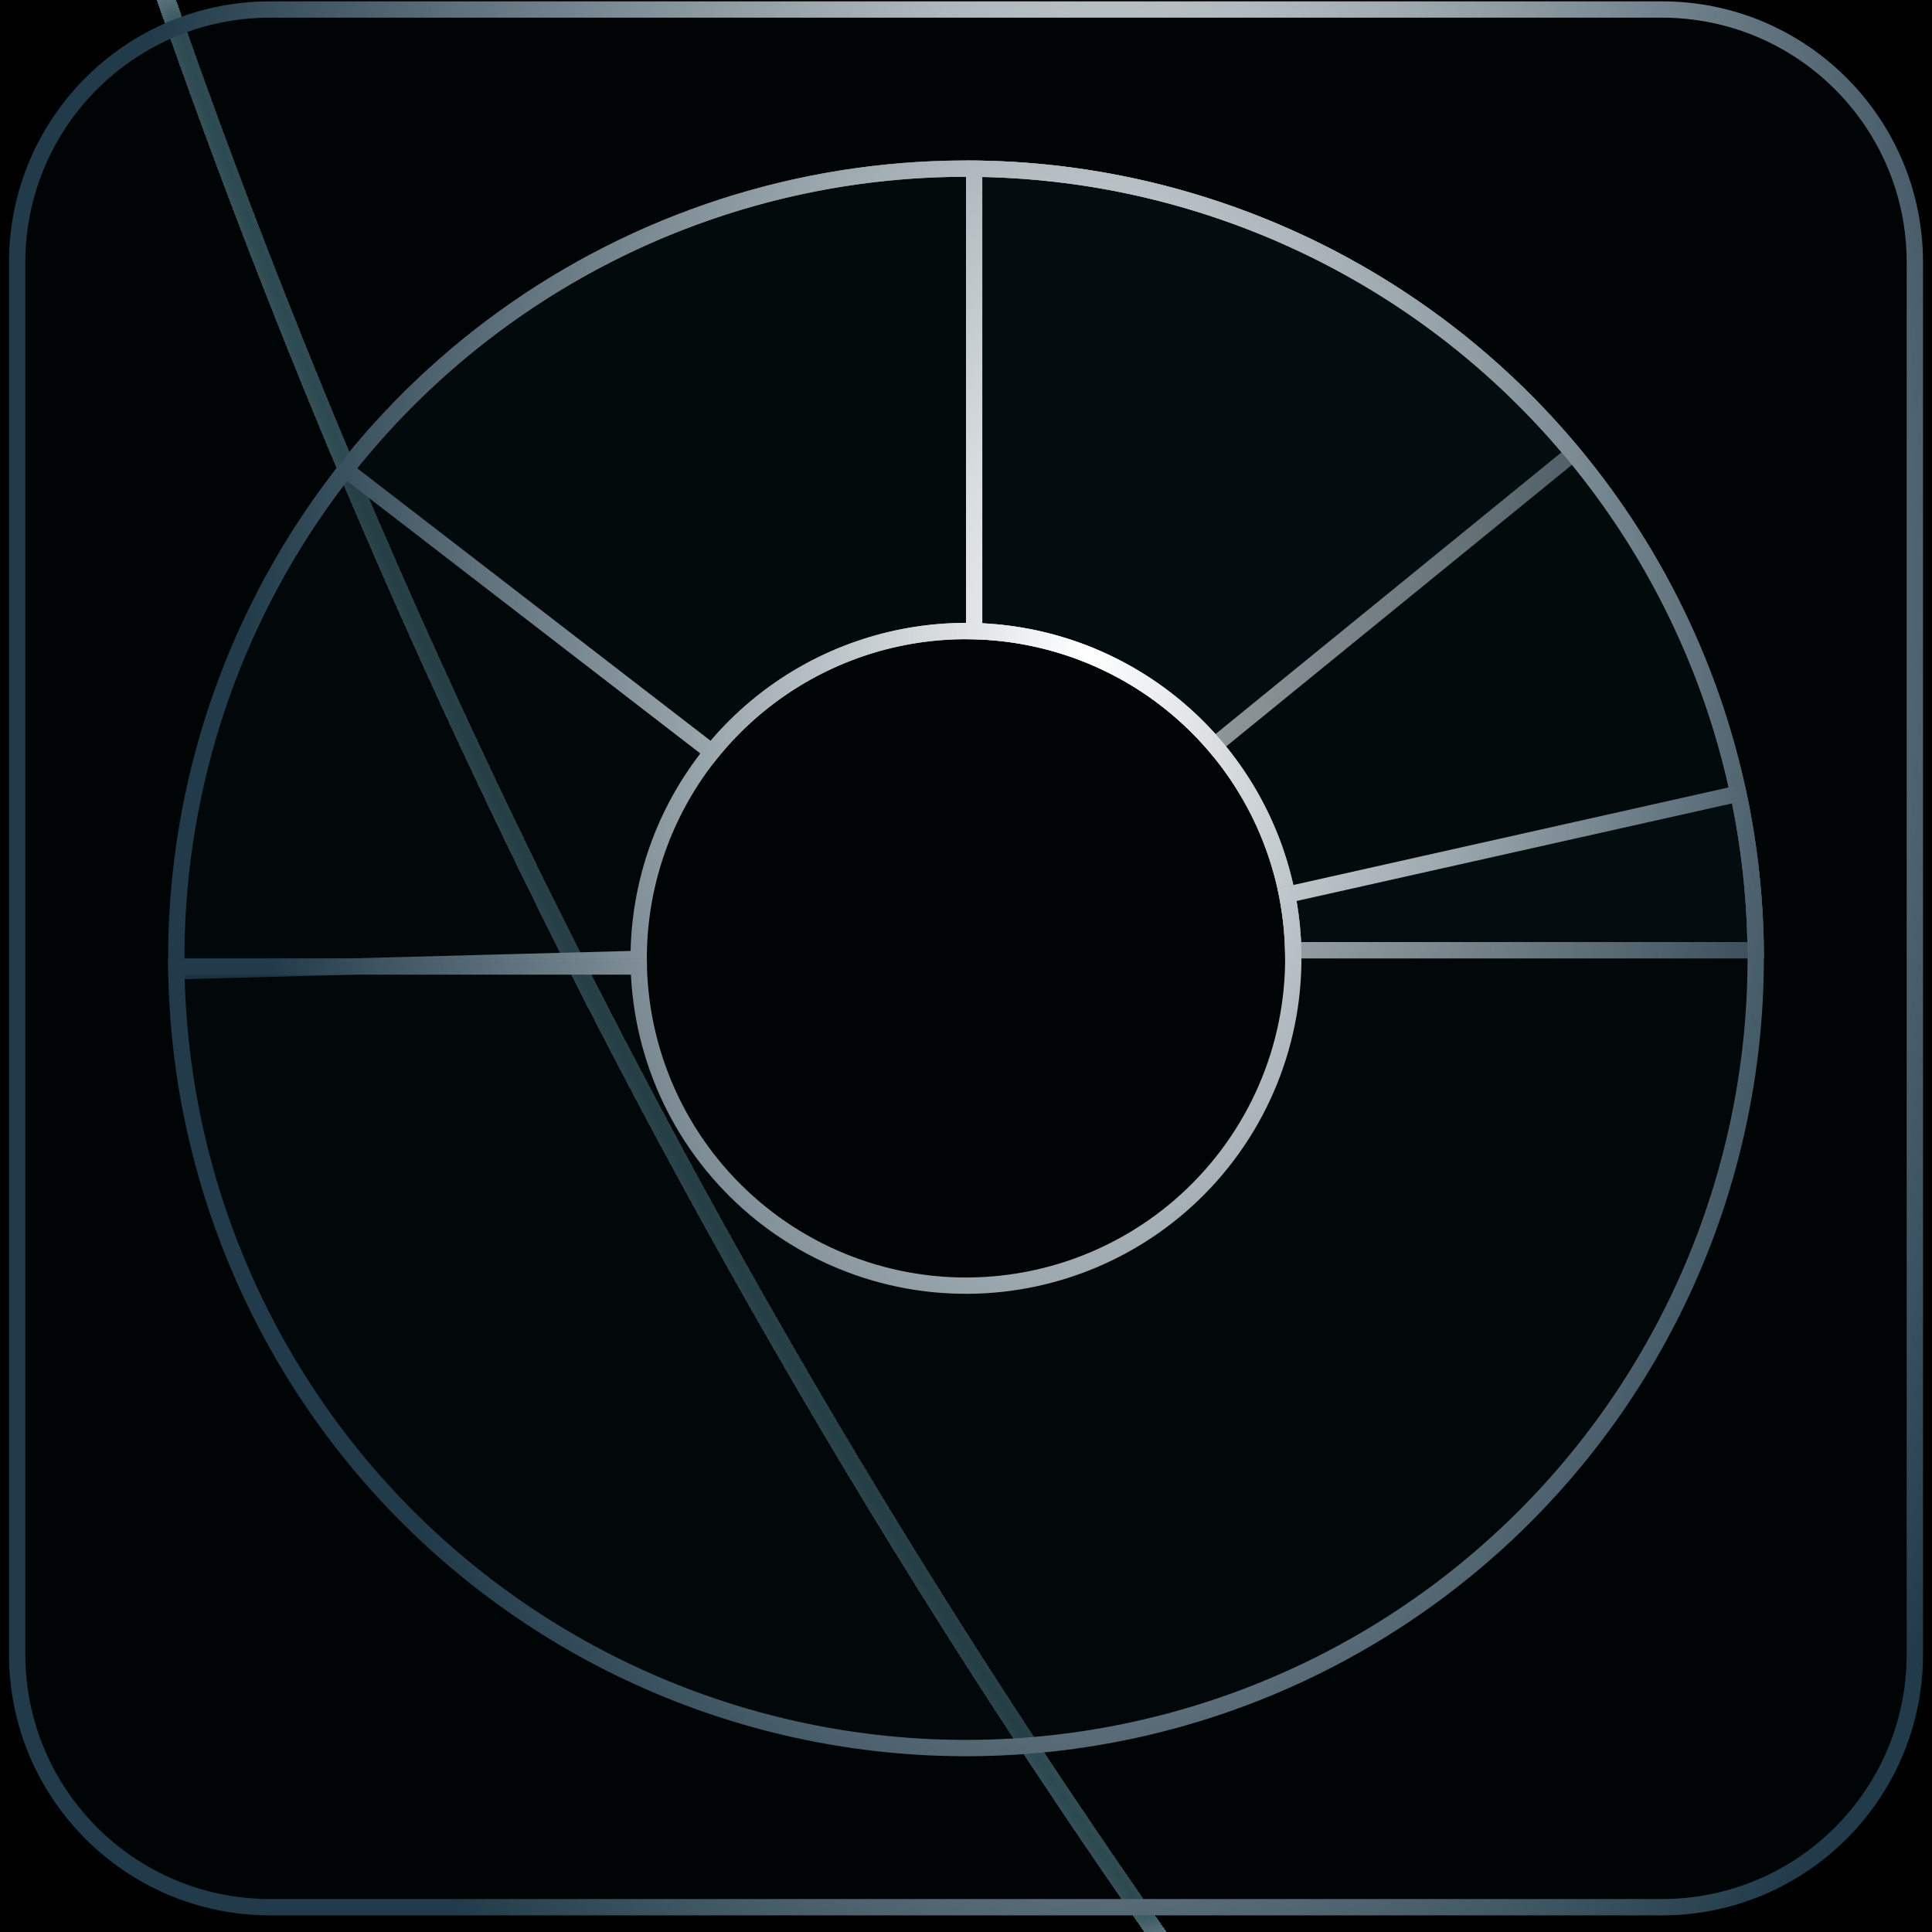
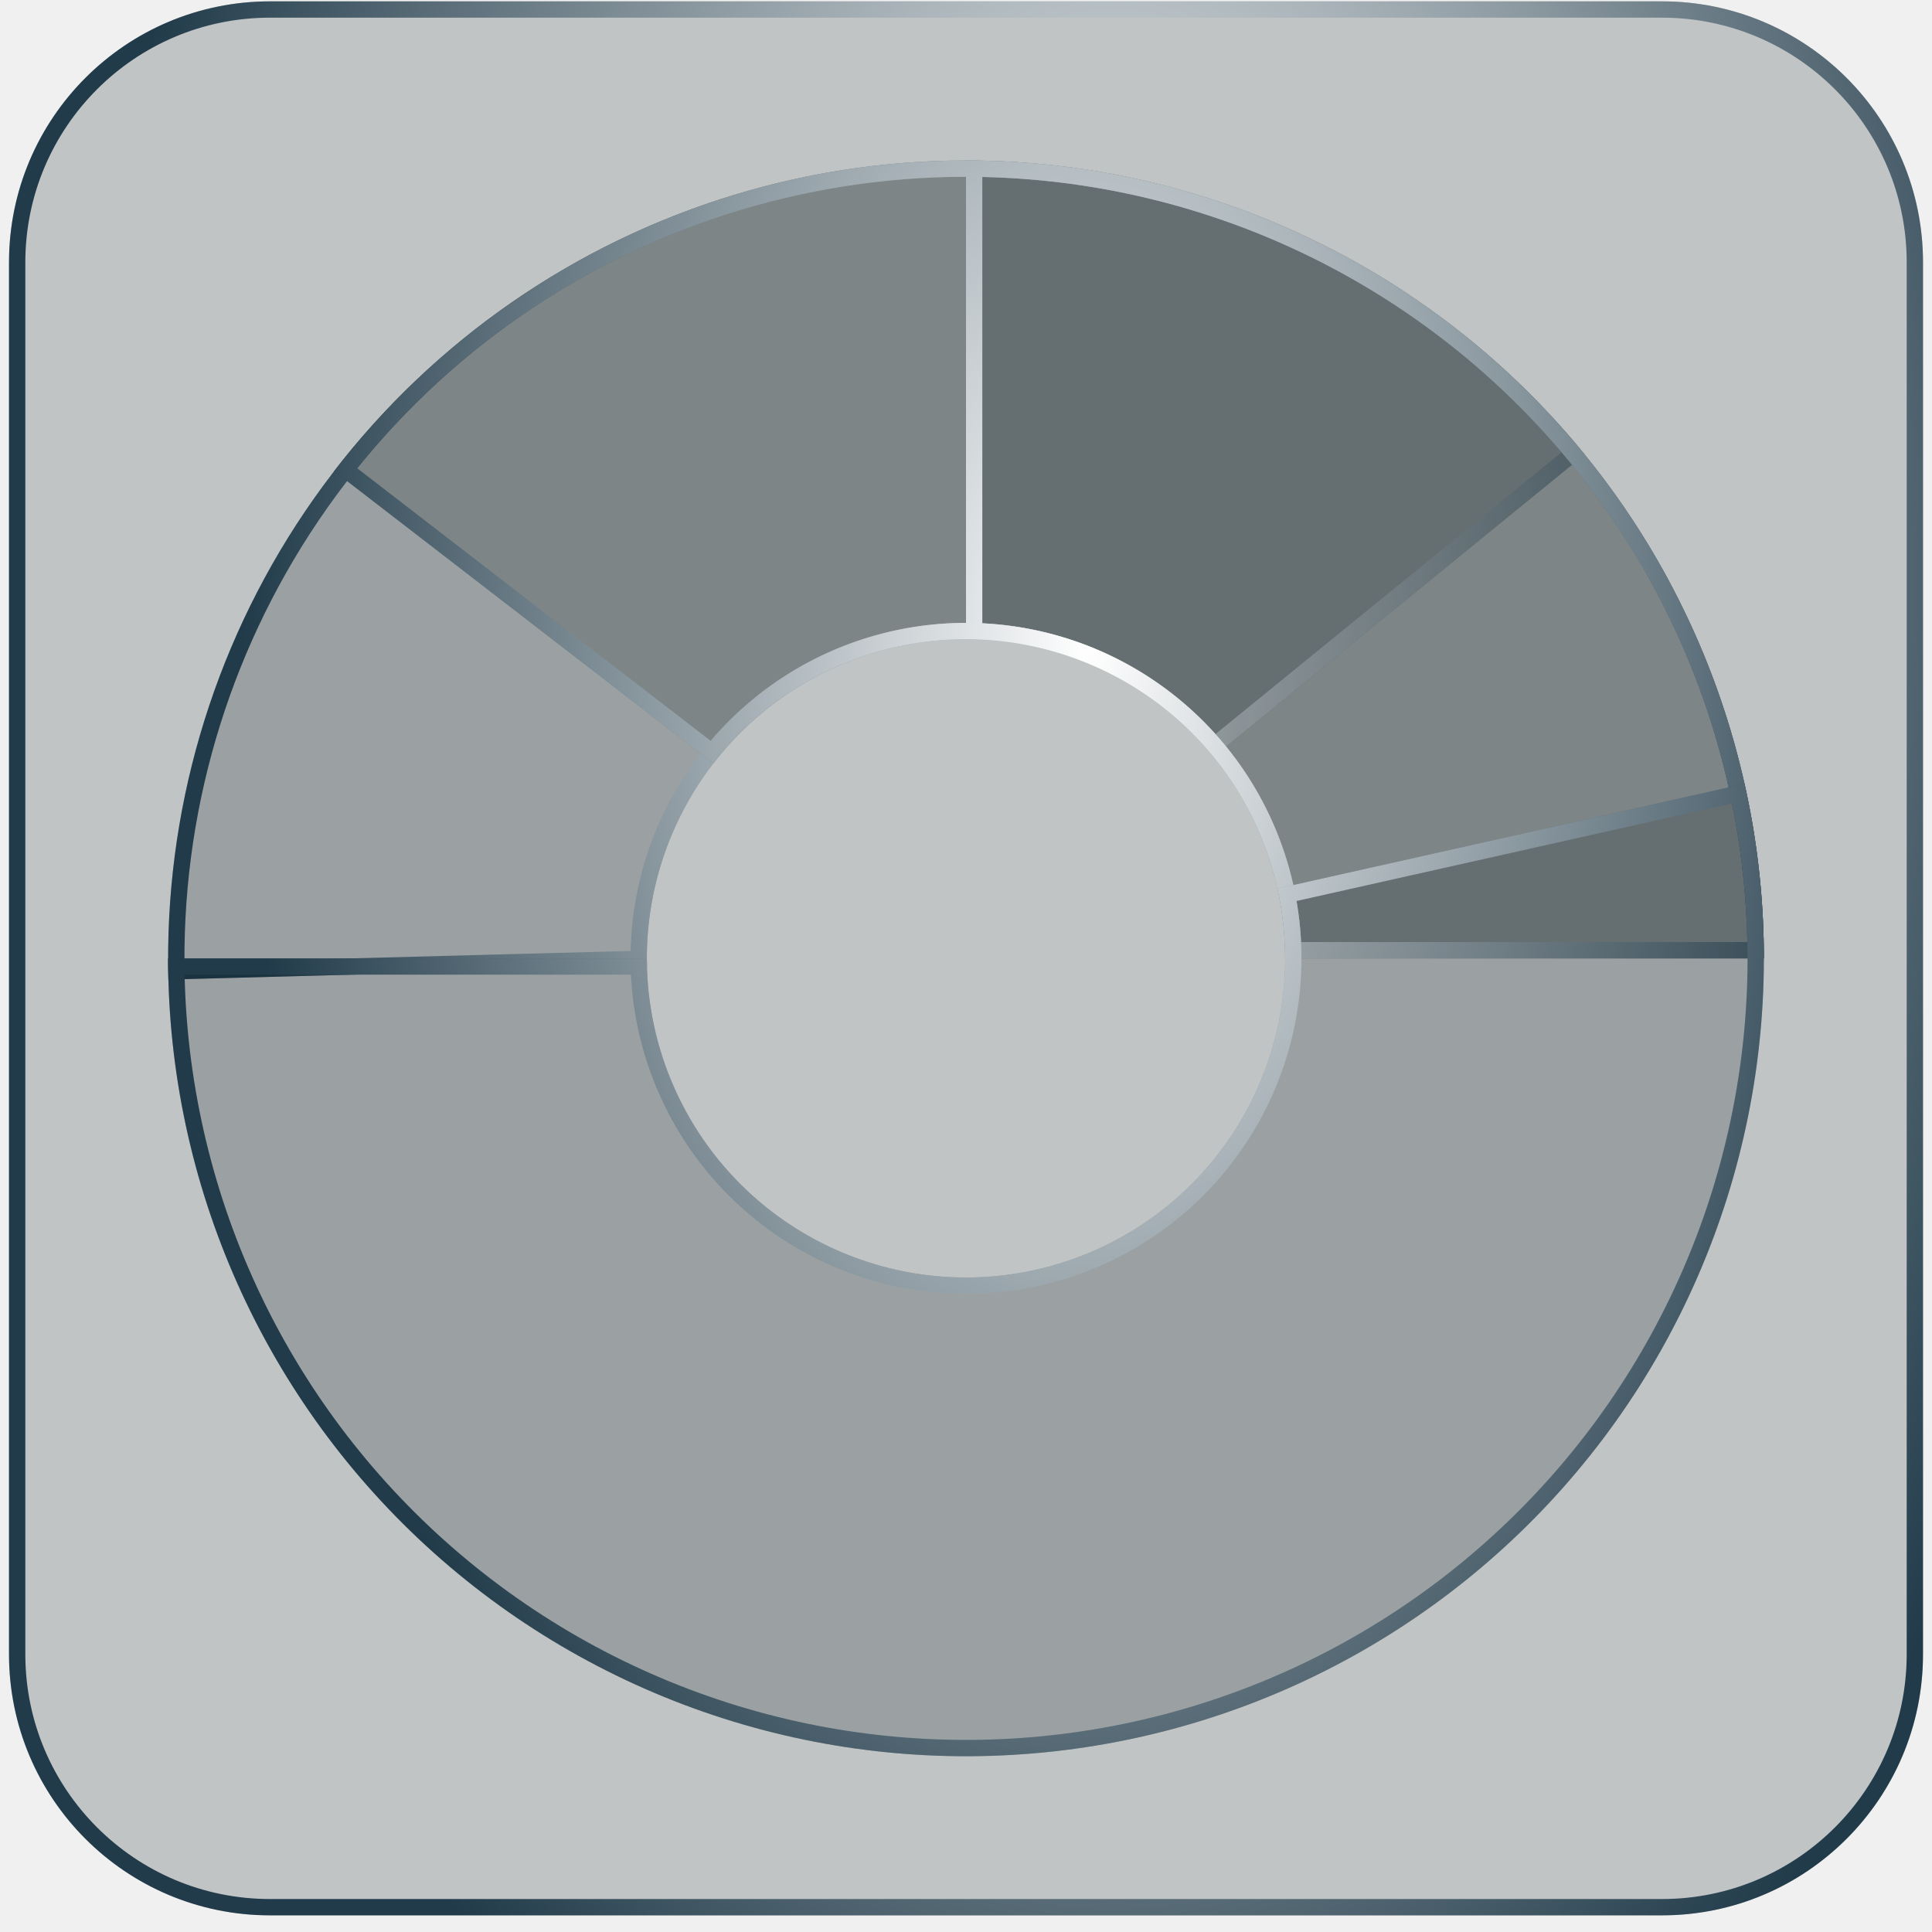
<svg xmlns="http://www.w3.org/2000/svg" width="114" height="114" viewBox="0 0 114 114" fill="none">
-   <rect width="114" height="114" fill="#343434" />
-   <g id="MacBook Pro 14&quot; - 46" clip-path="url(#clip0_596_8907)">
-     <rect width="1512" height="7618" transform="translate(-309 -5616)" fill="black" />
-     <g id="Group 630">
-       <g id="Frame 30772" clip-path="url(#clip1_596_8907)">
-         <g id="Ellipse 20" filter="url(#filter0_bi_596_8907)">
-           <circle cx="452.183" cy="-154.166" r="468.334" stroke="url(#paint0_radial_596_8907)" stroke-opacity="0.6" stroke-width="1.035" />
-         </g>
-         <g id="Ellipse 21" filter="url(#filter1_bi_596_8907)">
-           <circle cx="452.177" cy="-154.169" r="623.554" stroke="url(#paint1_radial_596_8907)" stroke-opacity="0.6" stroke-width="1.035" />
-         </g>
-         <g id="Group 478">
-           <g id="Group 418">
-             <g id="Rectangle 126" filter="url(#filter2_b_596_8907)">
-               <rect x="0.531" y="0.08" width="112.938" height="112.938" rx="15.405" fill="#071619" fill-opacity="0.2" />
-               <rect x="1.013" y="0.561" width="111.975" height="111.975" rx="14.923" stroke="url(#paint2_radial_596_8907)" stroke-width="0.963" />
-             </g>
-           </g>
-         </g>
-         <g id="Group 604">
-           <g id="Ellipse 42" filter="url(#filter3_b_596_8907)">
-             <mask id="path-5-inside-1_596_8907" fill="white">
-               <path d="M93.504 26.817C87.298 19.197 78.863 13.711 69.382 11.126C59.9 8.542 49.848 8.989 40.633 12.405C31.419 15.821 23.505 22.035 18 30.176C12.495 38.317 9.675 47.976 9.937 57.8L38.175 57.049C38.07 53.12 39.198 49.256 41.4 46C43.602 42.743 46.768 40.258 50.453 38.891C54.139 37.525 58.16 37.346 61.953 38.38C65.745 39.413 69.119 41.608 71.602 44.656L93.504 26.817Z" />
-             </mask>
-             <path d="M93.504 26.817C87.298 19.197 78.863 13.711 69.382 11.126C59.9 8.542 49.848 8.989 40.633 12.405C31.419 15.821 23.505 22.035 18 30.176C12.495 38.317 9.675 47.976 9.937 57.8L38.175 57.049C38.07 53.12 39.198 49.256 41.4 46C43.602 42.743 46.768 40.258 50.453 38.891C54.139 37.525 58.16 37.346 61.953 38.38C65.745 39.413 69.119 41.608 71.602 44.656L93.504 26.817Z" fill="#071619" fill-opacity="0.2" />
-             <path d="M93.504 26.817C87.298 19.197 78.863 13.711 69.382 11.126C59.9 8.542 49.848 8.989 40.633 12.405C31.419 15.821 23.505 22.035 18 30.176C12.495 38.317 9.675 47.976 9.937 57.8L38.175 57.049C38.07 53.12 39.198 49.256 41.4 46C43.602 42.743 46.768 40.258 50.453 38.891C54.139 37.525 58.16 37.346 61.953 38.38C65.745 39.413 69.119 41.608 71.602 44.656L93.504 26.817Z" stroke="url(#paint3_radial_596_8907)" stroke-width="1.926" mask="url(#path-5-inside-1_596_8907)" />
-           </g>
-           <g id="Ellipse 43" filter="url(#filter4_b_596_8907)">
-             <mask id="path-6-inside-2_596_8907" fill="white">
-               <path d="M104.08 56.549C104.08 46.721 101.005 37.141 95.285 29.149C89.566 21.157 81.489 15.156 72.187 11.986C62.885 8.815 52.825 8.636 43.415 11.471C34.006 14.307 25.72 20.016 19.718 27.798L42.087 45.048C44.488 41.936 47.802 39.652 51.566 38.518C55.33 37.383 59.354 37.456 63.075 38.724C66.796 39.992 70.026 42.392 72.314 45.589C74.602 48.785 75.832 52.618 75.832 56.549H104.08Z" />
-             </mask>
-             <path d="M104.08 56.549C104.08 46.721 101.005 37.141 95.285 29.149C89.566 21.157 81.489 15.156 72.187 11.986C62.885 8.815 52.825 8.636 43.415 11.471C34.006 14.307 25.72 20.016 19.718 27.798L42.087 45.048C44.488 41.936 47.802 39.652 51.566 38.518C55.33 37.383 59.354 37.456 63.075 38.724C66.796 39.992 70.026 42.392 72.314 45.589C74.602 48.785 75.832 52.618 75.832 56.549H104.08Z" fill="#071619" fill-opacity="0.2" />
-             <path d="M104.08 56.549C104.08 46.721 101.005 37.141 95.285 29.149C89.566 21.157 81.489 15.156 72.187 11.986C62.885 8.815 52.825 8.636 43.415 11.471C34.006 14.307 25.72 20.016 19.718 27.798L42.087 45.048C44.488 41.936 47.802 39.652 51.566 38.518C55.33 37.383 59.354 37.456 63.075 38.724C66.796 39.992 70.026 42.392 72.314 45.589C74.602 48.785 75.832 52.618 75.832 56.549H104.08Z" stroke="url(#paint4_radial_596_8907)" stroke-width="1.926" mask="url(#path-6-inside-2_596_8907)" />
-           </g>
-           <g id="Ellipse 44" filter="url(#filter5_b_596_8907)">
-             <mask id="path-7-inside-3_596_8907" fill="white">
-               <path d="M104.08 56.549C104.08 50.366 102.862 44.244 100.496 38.532C98.13 32.82 94.662 27.63 90.29 23.258C85.919 18.886 80.729 15.418 75.017 13.053C69.305 10.687 63.183 9.469 57 9.469L57 37.717C59.473 37.717 61.922 38.204 64.207 39.15C66.491 40.097 68.567 41.484 70.316 43.233C72.065 44.981 73.452 47.057 74.398 49.342C75.345 51.627 75.832 54.076 75.832 56.549H104.08Z" />
-             </mask>
-             <path d="M104.08 56.549C104.08 50.366 102.862 44.244 100.496 38.532C98.13 32.82 94.662 27.63 90.29 23.258C85.919 18.886 80.729 15.418 75.017 13.053C69.305 10.687 63.183 9.469 57 9.469L57 37.717C59.473 37.717 61.922 38.204 64.207 39.15C66.491 40.097 68.567 41.484 70.316 43.233C72.065 44.981 73.452 47.057 74.398 49.342C75.345 51.627 75.832 54.076 75.832 56.549H104.08Z" fill="#071619" fill-opacity="0.2" />
-             <path d="M104.08 56.549C104.08 50.366 102.862 44.244 100.496 38.532C98.13 32.82 94.662 27.63 90.29 23.258C85.919 18.886 80.729 15.418 75.017 13.053C69.305 10.687 63.183 9.469 57 9.469L57 37.717C59.473 37.717 61.922 38.204 64.207 39.15C66.491 40.097 68.567 41.484 70.316 43.233C72.065 44.981 73.452 47.057 74.398 49.342C75.345 51.627 75.832 54.076 75.832 56.549H104.08Z" stroke="url(#paint5_radial_596_8907)" stroke-width="1.926" mask="url(#path-7-inside-3_596_8907)" />
-           </g>
-           <g id="Ellipse 45" filter="url(#filter6_b_596_8907)">
-             <mask id="path-8-inside-4_596_8907" fill="white">
-               <path d="M9.92 56.549C9.92 63.168 11.316 69.714 14.017 75.757C16.717 81.801 20.662 87.207 25.594 91.623C30.525 96.038 36.333 99.365 42.637 101.384C48.941 103.404 55.6 104.071 62.179 103.343C68.759 102.615 75.111 100.507 80.82 97.158C86.53 93.809 91.469 89.293 95.316 83.906C99.162 78.519 101.83 72.381 103.143 65.893C104.457 59.405 104.388 52.713 102.94 46.253L75.376 52.431C75.955 55.014 75.983 57.691 75.457 60.286C74.932 62.882 73.865 65.337 72.326 67.492C70.788 69.647 68.812 71.453 66.528 72.793C64.244 74.132 61.703 74.975 59.072 75.266C56.44 75.558 53.776 75.291 51.255 74.483C48.733 73.675 46.41 72.345 44.438 70.578C42.465 68.812 40.887 66.65 39.807 64.232C38.726 61.815 38.168 59.197 38.168 56.549L9.92 56.549Z" />
-             </mask>
-             <path d="M9.92 56.549C9.92 63.168 11.316 69.714 14.017 75.757C16.717 81.801 20.662 87.207 25.594 91.623C30.525 96.038 36.333 99.365 42.637 101.384C48.941 103.404 55.6 104.071 62.179 103.343C68.759 102.615 75.111 100.507 80.82 97.158C86.53 93.809 91.469 89.293 95.316 83.906C99.162 78.519 101.83 72.381 103.143 65.893C104.457 59.405 104.388 52.713 102.94 46.253L75.376 52.431C75.955 55.014 75.983 57.691 75.457 60.286C74.932 62.882 73.865 65.337 72.326 67.492C70.788 69.647 68.812 71.453 66.528 72.793C64.244 74.132 61.703 74.975 59.072 75.266C56.44 75.558 53.776 75.291 51.255 74.483C48.733 73.675 46.41 72.345 44.438 70.578C42.465 68.812 40.887 66.65 39.807 64.232C38.726 61.815 38.168 59.197 38.168 56.549L9.92 56.549Z" fill="#071619" fill-opacity="0.2" />
-             <path d="M9.92 56.549C9.92 63.168 11.316 69.714 14.017 75.757C16.717 81.801 20.662 87.207 25.594 91.623C30.525 96.038 36.333 99.365 42.637 101.384C48.941 103.404 55.6 104.071 62.179 103.343C68.759 102.615 75.111 100.507 80.82 97.158C86.53 93.809 91.469 89.293 95.316 83.906C99.162 78.519 101.83 72.381 103.143 65.893C104.457 59.405 104.388 52.713 102.94 46.253L75.376 52.431C75.955 55.014 75.983 57.691 75.457 60.286C74.932 62.882 73.865 65.337 72.326 67.492C70.788 69.647 68.812 71.453 66.528 72.793C64.244 74.132 61.703 74.975 59.072 75.266C56.44 75.558 53.776 75.291 51.255 74.483C48.733 73.675 46.41 72.345 44.438 70.578C42.465 68.812 40.887 66.65 39.807 64.232C38.726 61.815 38.168 59.197 38.168 56.549L9.92 56.549Z" stroke="url(#paint6_radial_596_8907)" stroke-width="1.926" mask="url(#path-8-inside-4_596_8907)" />
-           </g>
-         </g>
-       </g>
-     </g>
+   <g filter="url(#filter0_b_279_17)">
+     <rect x="0.531" y="0.08" width="112.938" height="112.938" rx="15.405" fill="#071619" fill-opacity="0.2" />
+     <rect x="1.013" y="0.561" width="111.975" height="111.975" rx="14.923" stroke="url(#paint0_radial_279_17)" stroke-width="0.963" />
+   </g>
+   <g filter="url(#filter1_b_279_17)">
+     <mask id="path-3-inside-1_279_17" fill="white">
+       <path d="M93.504 26.817C87.298 19.197 78.863 13.711 69.382 11.126C59.9 8.542 49.848 8.989 40.633 12.405C31.419 15.821 23.505 22.035 18 30.176C12.495 38.317 9.675 47.976 9.937 57.8L38.175 57.049C38.07 53.12 39.198 49.256 41.4 46C43.602 42.743 46.768 40.258 50.453 38.891C54.139 37.525 58.16 37.346 61.953 38.38C65.745 39.413 69.119 41.608 71.602 44.656L93.504 26.817Z" />
+     </mask>
+     <path d="M93.504 26.817C87.298 19.197 78.863 13.711 69.382 11.126C59.9 8.542 49.848 8.989 40.633 12.405C31.419 15.821 23.505 22.035 18 30.176C12.495 38.317 9.675 47.976 9.937 57.8L38.175 57.049C38.07 53.12 39.198 49.256 41.4 46C43.602 42.743 46.768 40.258 50.453 38.891C54.139 37.525 58.16 37.346 61.953 38.38C65.745 39.413 69.119 41.608 71.602 44.656L93.504 26.817Z" fill="#071619" fill-opacity="0.2" />
+     <path d="M93.504 26.817C87.298 19.197 78.863 13.711 69.382 11.126C59.9 8.542 49.848 8.989 40.633 12.405C31.419 15.821 23.505 22.035 18 30.176C12.495 38.317 9.675 47.976 9.937 57.8L38.175 57.049C38.07 53.12 39.198 49.256 41.4 46C43.602 42.743 46.768 40.258 50.453 38.891C54.139 37.525 58.16 37.346 61.953 38.38C65.745 39.413 69.119 41.608 71.602 44.656L93.504 26.817Z" stroke="url(#paint1_radial_279_17)" stroke-width="1.926" mask="url(#path-3-inside-1_279_17)" />
+   </g>
+   <g filter="url(#filter2_b_279_17)">
+     <mask id="path-4-inside-2_279_17" fill="white">
+       <path d="M104.08 56.549C104.08 46.721 101.005 37.141 95.285 29.149C89.566 21.157 81.489 15.156 72.187 11.986C62.885 8.815 52.825 8.636 43.415 11.471C34.006 14.307 25.72 20.016 19.718 27.798L42.087 45.048C44.488 41.936 47.802 39.652 51.566 38.518C55.33 37.383 59.354 37.456 63.075 38.724C66.796 39.992 70.026 42.392 72.314 45.589C74.602 48.785 75.832 52.618 75.832 56.549H104.08Z" />
+     </mask>
+     <path d="M104.08 56.549C104.08 46.721 101.005 37.141 95.285 29.149C89.566 21.157 81.489 15.156 72.187 11.986C62.885 8.815 52.825 8.636 43.415 11.471C34.006 14.307 25.72 20.016 19.718 27.798L42.087 45.048C44.488 41.936 47.802 39.652 51.566 38.518C55.33 37.383 59.354 37.456 63.075 38.724C66.796 39.992 70.026 42.392 72.314 45.589C74.602 48.785 75.832 52.618 75.832 56.549H104.08Z" fill="#071619" fill-opacity="0.2" />
+     <path d="M104.08 56.549C104.08 46.721 101.005 37.141 95.285 29.149C89.566 21.157 81.489 15.156 72.187 11.986C62.885 8.815 52.825 8.636 43.415 11.471C34.006 14.307 25.72 20.016 19.718 27.798L42.087 45.048C44.488 41.936 47.802 39.652 51.566 38.518C55.33 37.383 59.354 37.456 63.075 38.724C66.796 39.992 70.026 42.392 72.314 45.589C74.602 48.785 75.832 52.618 75.832 56.549H104.08Z" stroke="url(#paint2_radial_279_17)" stroke-width="1.926" mask="url(#path-4-inside-2_279_17)" />
+   </g>
+   <g filter="url(#filter3_b_279_17)">
+     <mask id="path-5-inside-3_279_17" fill="white">
+       <path d="M104.08 56.549C104.08 50.366 102.862 44.244 100.496 38.532C98.13 32.82 94.662 27.63 90.29 23.258C85.919 18.886 80.729 15.418 75.017 13.053C69.305 10.687 63.183 9.469 57 9.469L57 37.717C59.473 37.717 61.922 38.204 64.207 39.15C66.491 40.097 68.567 41.484 70.316 43.233C72.065 44.981 73.452 47.057 74.398 49.342C75.345 51.627 75.832 54.076 75.832 56.549H104.08Z" />
+     </mask>
+     <path d="M104.08 56.549C104.08 50.366 102.862 44.244 100.496 38.532C98.13 32.82 94.662 27.63 90.29 23.258C85.919 18.886 80.729 15.418 75.017 13.053C69.305 10.687 63.183 9.469 57 9.469L57 37.717C59.473 37.717 61.922 38.204 64.207 39.15C66.491 40.097 68.567 41.484 70.316 43.233C72.065 44.981 73.452 47.057 74.398 49.342C75.345 51.627 75.832 54.076 75.832 56.549H104.08Z" fill="#071619" fill-opacity="0.2" />
+     <path d="M104.08 56.549C104.08 50.366 102.862 44.244 100.496 38.532C98.13 32.82 94.662 27.63 90.29 23.258C85.919 18.886 80.729 15.418 75.017 13.053C69.305 10.687 63.183 9.469 57 9.469L57 37.717C59.473 37.717 61.922 38.204 64.207 39.15C66.491 40.097 68.567 41.484 70.316 43.233C72.065 44.981 73.452 47.057 74.398 49.342C75.345 51.627 75.832 54.076 75.832 56.549H104.08Z" stroke="url(#paint3_radial_279_17)" stroke-width="1.926" mask="url(#path-5-inside-3_279_17)" />
+   </g>
+   <g filter="url(#filter4_b_279_17)">
+     <mask id="path-6-inside-4_279_17" fill="white">
+       <path d="M9.92 56.549C9.92 63.168 11.316 69.714 14.017 75.757C16.717 81.801 20.662 87.207 25.594 91.623C30.525 96.038 36.333 99.365 42.637 101.384C48.941 103.404 55.6 104.071 62.179 103.343C68.759 102.615 75.111 100.507 80.82 97.158C86.53 93.809 91.469 89.293 95.316 83.906C99.162 78.519 101.83 72.381 103.143 65.893C104.457 59.405 104.388 52.713 102.94 46.253L75.376 52.431C75.955 55.014 75.983 57.691 75.457 60.286C74.932 62.882 73.865 65.337 72.326 67.492C70.788 69.647 68.812 71.453 66.528 72.793C64.244 74.132 61.703 74.975 59.072 75.266C56.44 75.558 53.776 75.291 51.255 74.483C48.733 73.675 46.41 72.345 44.438 70.578C42.465 68.812 40.887 66.65 39.807 64.232C38.726 61.815 38.168 59.197 38.168 56.549L9.92 56.549Z" />
+     </mask>
+     <path d="M9.92 56.549C9.92 63.168 11.316 69.714 14.017 75.757C16.717 81.801 20.662 87.207 25.594 91.623C30.525 96.038 36.333 99.365 42.637 101.384C48.941 103.404 55.6 104.071 62.179 103.343C68.759 102.615 75.111 100.507 80.82 97.158C86.53 93.809 91.469 89.293 95.316 83.906C99.162 78.519 101.83 72.381 103.143 65.893C104.457 59.405 104.388 52.713 102.94 46.253L75.376 52.431C75.955 55.014 75.983 57.691 75.457 60.286C74.932 62.882 73.865 65.337 72.326 67.492C70.788 69.647 68.812 71.453 66.528 72.793C64.244 74.132 61.703 74.975 59.072 75.266C56.44 75.558 53.776 75.291 51.255 74.483C48.733 73.675 46.41 72.345 44.438 70.578C42.465 68.812 40.887 66.65 39.807 64.232C38.726 61.815 38.168 59.197 38.168 56.549L9.92 56.549Z" fill="#071619" fill-opacity="0.2" />
+     <path d="M9.92 56.549C9.92 63.168 11.316 69.714 14.017 75.757C16.717 81.801 20.662 87.207 25.594 91.623C30.525 96.038 36.333 99.365 42.637 101.384C48.941 103.404 55.6 104.071 62.179 103.343C68.759 102.615 75.111 100.507 80.82 97.158C86.53 93.809 91.469 89.293 95.316 83.906C99.162 78.519 101.83 72.381 103.143 65.893C104.457 59.405 104.388 52.713 102.94 46.253L75.376 52.431C75.955 55.014 75.983 57.691 75.457 60.286C74.932 62.882 73.865 65.337 72.326 67.492C70.788 69.647 68.812 71.453 66.528 72.793C64.244 74.132 61.703 74.975 59.072 75.266C56.44 75.558 53.776 75.291 51.255 74.483C48.733 73.675 46.41 72.345 44.438 70.578C42.465 68.812 40.887 66.65 39.807 64.232C38.726 61.815 38.168 59.197 38.168 56.549L9.92 56.549Z" stroke="url(#paint4_radial_279_17)" stroke-width="1.926" mask="url(#path-6-inside-4_279_17)" />
  </g>
  <defs>
-     <filter id="filter0_bi_596_8907" x="-22.913" y="-629.263" width="950.194" height="950.194" filterUnits="userSpaceOnUse" color-interpolation-filters="sRGB">
-       <feFlood flood-opacity="0" result="BackgroundImageFix" />
-       <feGaussianBlur in="BackgroundImageFix" stdDeviation="3.123" />
-       <feComposite in2="SourceAlpha" operator="in" result="effect1_backgroundBlur_596_8907" />
-       <feBlend mode="normal" in="SourceGraphic" in2="effect1_backgroundBlur_596_8907" result="shape" />
-       <feColorMatrix in="SourceAlpha" type="matrix" values="0 0 0 0 0 0 0 0 0 0 0 0 0 0 0 0 0 0 127 0" result="hardAlpha" />
-       <feOffset dx="0.26" dy="0.26" />
-       <feGaussianBlur stdDeviation="0.781" />
-       <feComposite in2="hardAlpha" operator="arithmetic" k2="-1" k3="1" />
-       <feColorMatrix type="matrix" values="0 0 0 0 0.454 0 0 0 0 0.513 0 0 0 0 0.556 0 0 0 0.8 0" />
-       <feBlend mode="normal" in2="shape" result="effect2_innerShadow_596_8907" />
-     </filter>
-     <filter id="filter1_bi_596_8907" x="-178.14" y="-784.486" width="1260.63" height="1260.63" filterUnits="userSpaceOnUse" color-interpolation-filters="sRGB">
-       <feFlood flood-opacity="0" result="BackgroundImageFix" />
-       <feGaussianBlur in="BackgroundImageFix" stdDeviation="3.123" />
-       <feComposite in2="SourceAlpha" operator="in" result="effect1_backgroundBlur_596_8907" />
-       <feBlend mode="normal" in="SourceGraphic" in2="effect1_backgroundBlur_596_8907" result="shape" />
-       <feColorMatrix in="SourceAlpha" type="matrix" values="0 0 0 0 0 0 0 0 0 0 0 0 0 0 0 0 0 0 127 0" result="hardAlpha" />
-       <feOffset dx="0.26" dy="0.26" />
-       <feGaussianBlur stdDeviation="0.781" />
-       <feComposite in2="hardAlpha" operator="arithmetic" k2="-1" k3="1" />
-       <feColorMatrix type="matrix" values="0 0 0 0 0.454 0 0 0 0 0.513 0 0 0 0 0.556 0 0 0 0.8 0" />
-       <feBlend mode="normal" in2="shape" result="effect2_innerShadow_596_8907" />
-     </filter>
-     <filter id="filter2_b_596_8907" x="-9.097" y="-9.548" width="132.193" height="132.193" filterUnits="userSpaceOnUse" color-interpolation-filters="sRGB">
+     <filter id="filter0_b_279_17" x="-9.097" y="-9.548" width="132.193" height="132.193" filterUnits="userSpaceOnUse" color-interpolation-filters="sRGB">
      <feFlood flood-opacity="0" result="BackgroundImageFix" />
      <feGaussianBlur in="BackgroundImageFix" stdDeviation="4.814" />
-       <feComposite in2="SourceAlpha" operator="in" result="effect1_backgroundBlur_596_8907" />
-       <feBlend mode="normal" in="SourceGraphic" in2="effect1_backgroundBlur_596_8907" result="shape" />
+       <feComposite in2="SourceAlpha" operator="in" result="effect1_backgroundBlur_279_17" />
+       <feBlend mode="normal" in="SourceGraphic" in2="effect1_backgroundBlur_279_17" result="shape" />
    </filter>
-     <filter id="filter3_b_596_8907" x="0.292" y="-0.159" width="102.84" height="67.587" filterUnits="userSpaceOnUse" color-interpolation-filters="sRGB">
+     <filter id="filter1_b_279_17" x="0.292" y="-0.159" width="102.84" height="67.587" filterUnits="userSpaceOnUse" color-interpolation-filters="sRGB">
      <feFlood flood-opacity="0" result="BackgroundImageFix" />
      <feGaussianBlur in="BackgroundImageFix" stdDeviation="4.814" />
-       <feComposite in2="SourceAlpha" operator="in" result="effect1_backgroundBlur_596_8907" />
-       <feBlend mode="normal" in="SourceGraphic" in2="effect1_backgroundBlur_596_8907" result="shape" />
+       <feComposite in2="SourceAlpha" operator="in" result="effect1_backgroundBlur_279_17" />
+       <feBlend mode="normal" in="SourceGraphic" in2="effect1_backgroundBlur_279_17" result="shape" />
    </filter>
-     <filter id="filter4_b_596_8907" x="10.091" y="-0.159" width="103.617" height="66.336" filterUnits="userSpaceOnUse" color-interpolation-filters="sRGB">
+     <filter id="filter2_b_279_17" x="10.091" y="-0.159" width="103.617" height="66.336" filterUnits="userSpaceOnUse" color-interpolation-filters="sRGB">
      <feFlood flood-opacity="0" result="BackgroundImageFix" />
      <feGaussianBlur in="BackgroundImageFix" stdDeviation="4.814" />
-       <feComposite in2="SourceAlpha" operator="in" result="effect1_backgroundBlur_596_8907" />
-       <feBlend mode="normal" in="SourceGraphic" in2="effect1_backgroundBlur_596_8907" result="shape" />
+       <feComposite in2="SourceAlpha" operator="in" result="effect1_backgroundBlur_279_17" />
+       <feBlend mode="normal" in="SourceGraphic" in2="effect1_backgroundBlur_279_17" result="shape" />
    </filter>
-     <filter id="filter5_b_596_8907" x="47.372" y="-0.159" width="66.336" height="66.336" filterUnits="userSpaceOnUse" color-interpolation-filters="sRGB">
+     <filter id="filter3_b_279_17" x="47.372" y="-0.159" width="66.336" height="66.336" filterUnits="userSpaceOnUse" color-interpolation-filters="sRGB">
      <feFlood flood-opacity="0" result="BackgroundImageFix" />
      <feGaussianBlur in="BackgroundImageFix" stdDeviation="4.814" />
-       <feComposite in2="SourceAlpha" operator="in" result="effect1_backgroundBlur_596_8907" />
-       <feBlend mode="normal" in="SourceGraphic" in2="effect1_backgroundBlur_596_8907" result="shape" />
+       <feComposite in2="SourceAlpha" operator="in" result="effect1_backgroundBlur_279_17" />
+       <feBlend mode="normal" in="SourceGraphic" in2="effect1_backgroundBlur_279_17" result="shape" />
    </filter>
-     <filter id="filter6_b_596_8907" x="0.292" y="36.625" width="113.416" height="76.631" filterUnits="userSpaceOnUse" color-interpolation-filters="sRGB">
+     <filter id="filter4_b_279_17" x="0.292" y="36.625" width="113.416" height="76.631" filterUnits="userSpaceOnUse" color-interpolation-filters="sRGB">
      <feFlood flood-opacity="0" result="BackgroundImageFix" />
      <feGaussianBlur in="BackgroundImageFix" stdDeviation="4.814" />
-       <feComposite in2="SourceAlpha" operator="in" result="effect1_backgroundBlur_596_8907" />
-       <feBlend mode="normal" in="SourceGraphic" in2="effect1_backgroundBlur_596_8907" result="shape" />
+       <feComposite in2="SourceAlpha" operator="in" result="effect1_backgroundBlur_279_17" />
+       <feBlend mode="normal" in="SourceGraphic" in2="effect1_backgroundBlur_279_17" result="shape" />
    </filter>
-     <radialGradient id="paint0_radial_596_8907" cx="0" cy="0" r="1" gradientUnits="userSpaceOnUse" gradientTransform="translate(-15.6328 -521.33) rotate(59.9552) scale(750.538 198.037)">
-       <stop stop-color="white" />
-       <stop offset="1" stop-color="#1E6771" />
-     </radialGradient>
-     <radialGradient id="paint1_radial_596_8907" cx="0" cy="0" r="1" gradientUnits="userSpaceOnUse" gradientTransform="translate(-170.859 -643.156) rotate(59.9552) scale(999.565 263.745)">
-       <stop stop-color="white" />
-       <stop offset="1" stop-color="#1E6771" />
-     </radialGradient>
-     <radialGradient id="paint2_radial_596_8907" cx="0" cy="0" r="1" gradientUnits="userSpaceOnUse" gradientTransform="translate(65.6278 34.71) rotate(89.746) scale(101.668 59.812)">
+     <radialGradient id="paint0_radial_279_17" cx="0" cy="0" r="1" gradientUnits="userSpaceOnUse" gradientTransform="translate(65.6278 34.71) rotate(89.746) scale(101.668 59.812)">
      <stop stop-color="white" />
      <stop offset="1" stop-color="#213B4A" />
    </radialGradient>
-     <radialGradient id="paint3_radial_596_8907" cx="0" cy="0" r="1" gradientUnits="userSpaceOnUse" gradientTransform="translate(64.1932 38.341) rotate(89.746) scale(84.7643 49.8674)">
+     <radialGradient id="paint1_radial_279_17" cx="0" cy="0" r="1" gradientUnits="userSpaceOnUse" gradientTransform="translate(64.1932 38.341) rotate(89.746) scale(84.7643 49.8674)">
      <stop stop-color="white" />
      <stop offset="1" stop-color="#213B4A" />
    </radialGradient>
-     <radialGradient id="paint4_radial_596_8907" cx="0" cy="0" r="1" gradientUnits="userSpaceOnUse" gradientTransform="translate(64.1932 38.341) rotate(89.746) scale(84.7643 49.8674)">
+     <radialGradient id="paint2_radial_279_17" cx="0" cy="0" r="1" gradientUnits="userSpaceOnUse" gradientTransform="translate(64.1932 38.341) rotate(89.746) scale(84.7643 49.8674)">
      <stop stop-color="white" />
      <stop offset="1" stop-color="#213B4A" />
    </radialGradient>
-     <radialGradient id="paint5_radial_596_8907" cx="0" cy="0" r="1" gradientUnits="userSpaceOnUse" gradientTransform="translate(64.1932 38.341) rotate(89.746) scale(84.7643 49.8674)">
+     <radialGradient id="paint3_radial_279_17" cx="0" cy="0" r="1" gradientUnits="userSpaceOnUse" gradientTransform="translate(64.1932 38.341) rotate(89.746) scale(84.7643 49.8674)">
      <stop stop-color="white" />
      <stop offset="1" stop-color="#213B4A" />
    </radialGradient>
-     <radialGradient id="paint6_radial_596_8907" cx="0" cy="0" r="1" gradientUnits="userSpaceOnUse" gradientTransform="translate(64.1932 38.341) rotate(89.746) scale(84.7643 49.8674)">
+     <radialGradient id="paint4_radial_279_17" cx="0" cy="0" r="1" gradientUnits="userSpaceOnUse" gradientTransform="translate(64.1932 38.341) rotate(89.746) scale(84.7643 49.8674)">
      <stop stop-color="white" />
      <stop offset="1" stop-color="#213B4A" />
    </radialGradient>
-     <clipPath id="clip0_596_8907">
-       <rect width="1512" height="7618" fill="white" transform="translate(-309 -5616)" />
-     </clipPath>
-     <clipPath id="clip1_596_8907">
-       <rect width="1378" height="1106" fill="white" transform="translate(-242 -822.811)" />
-     </clipPath>
  </defs>
</svg>
